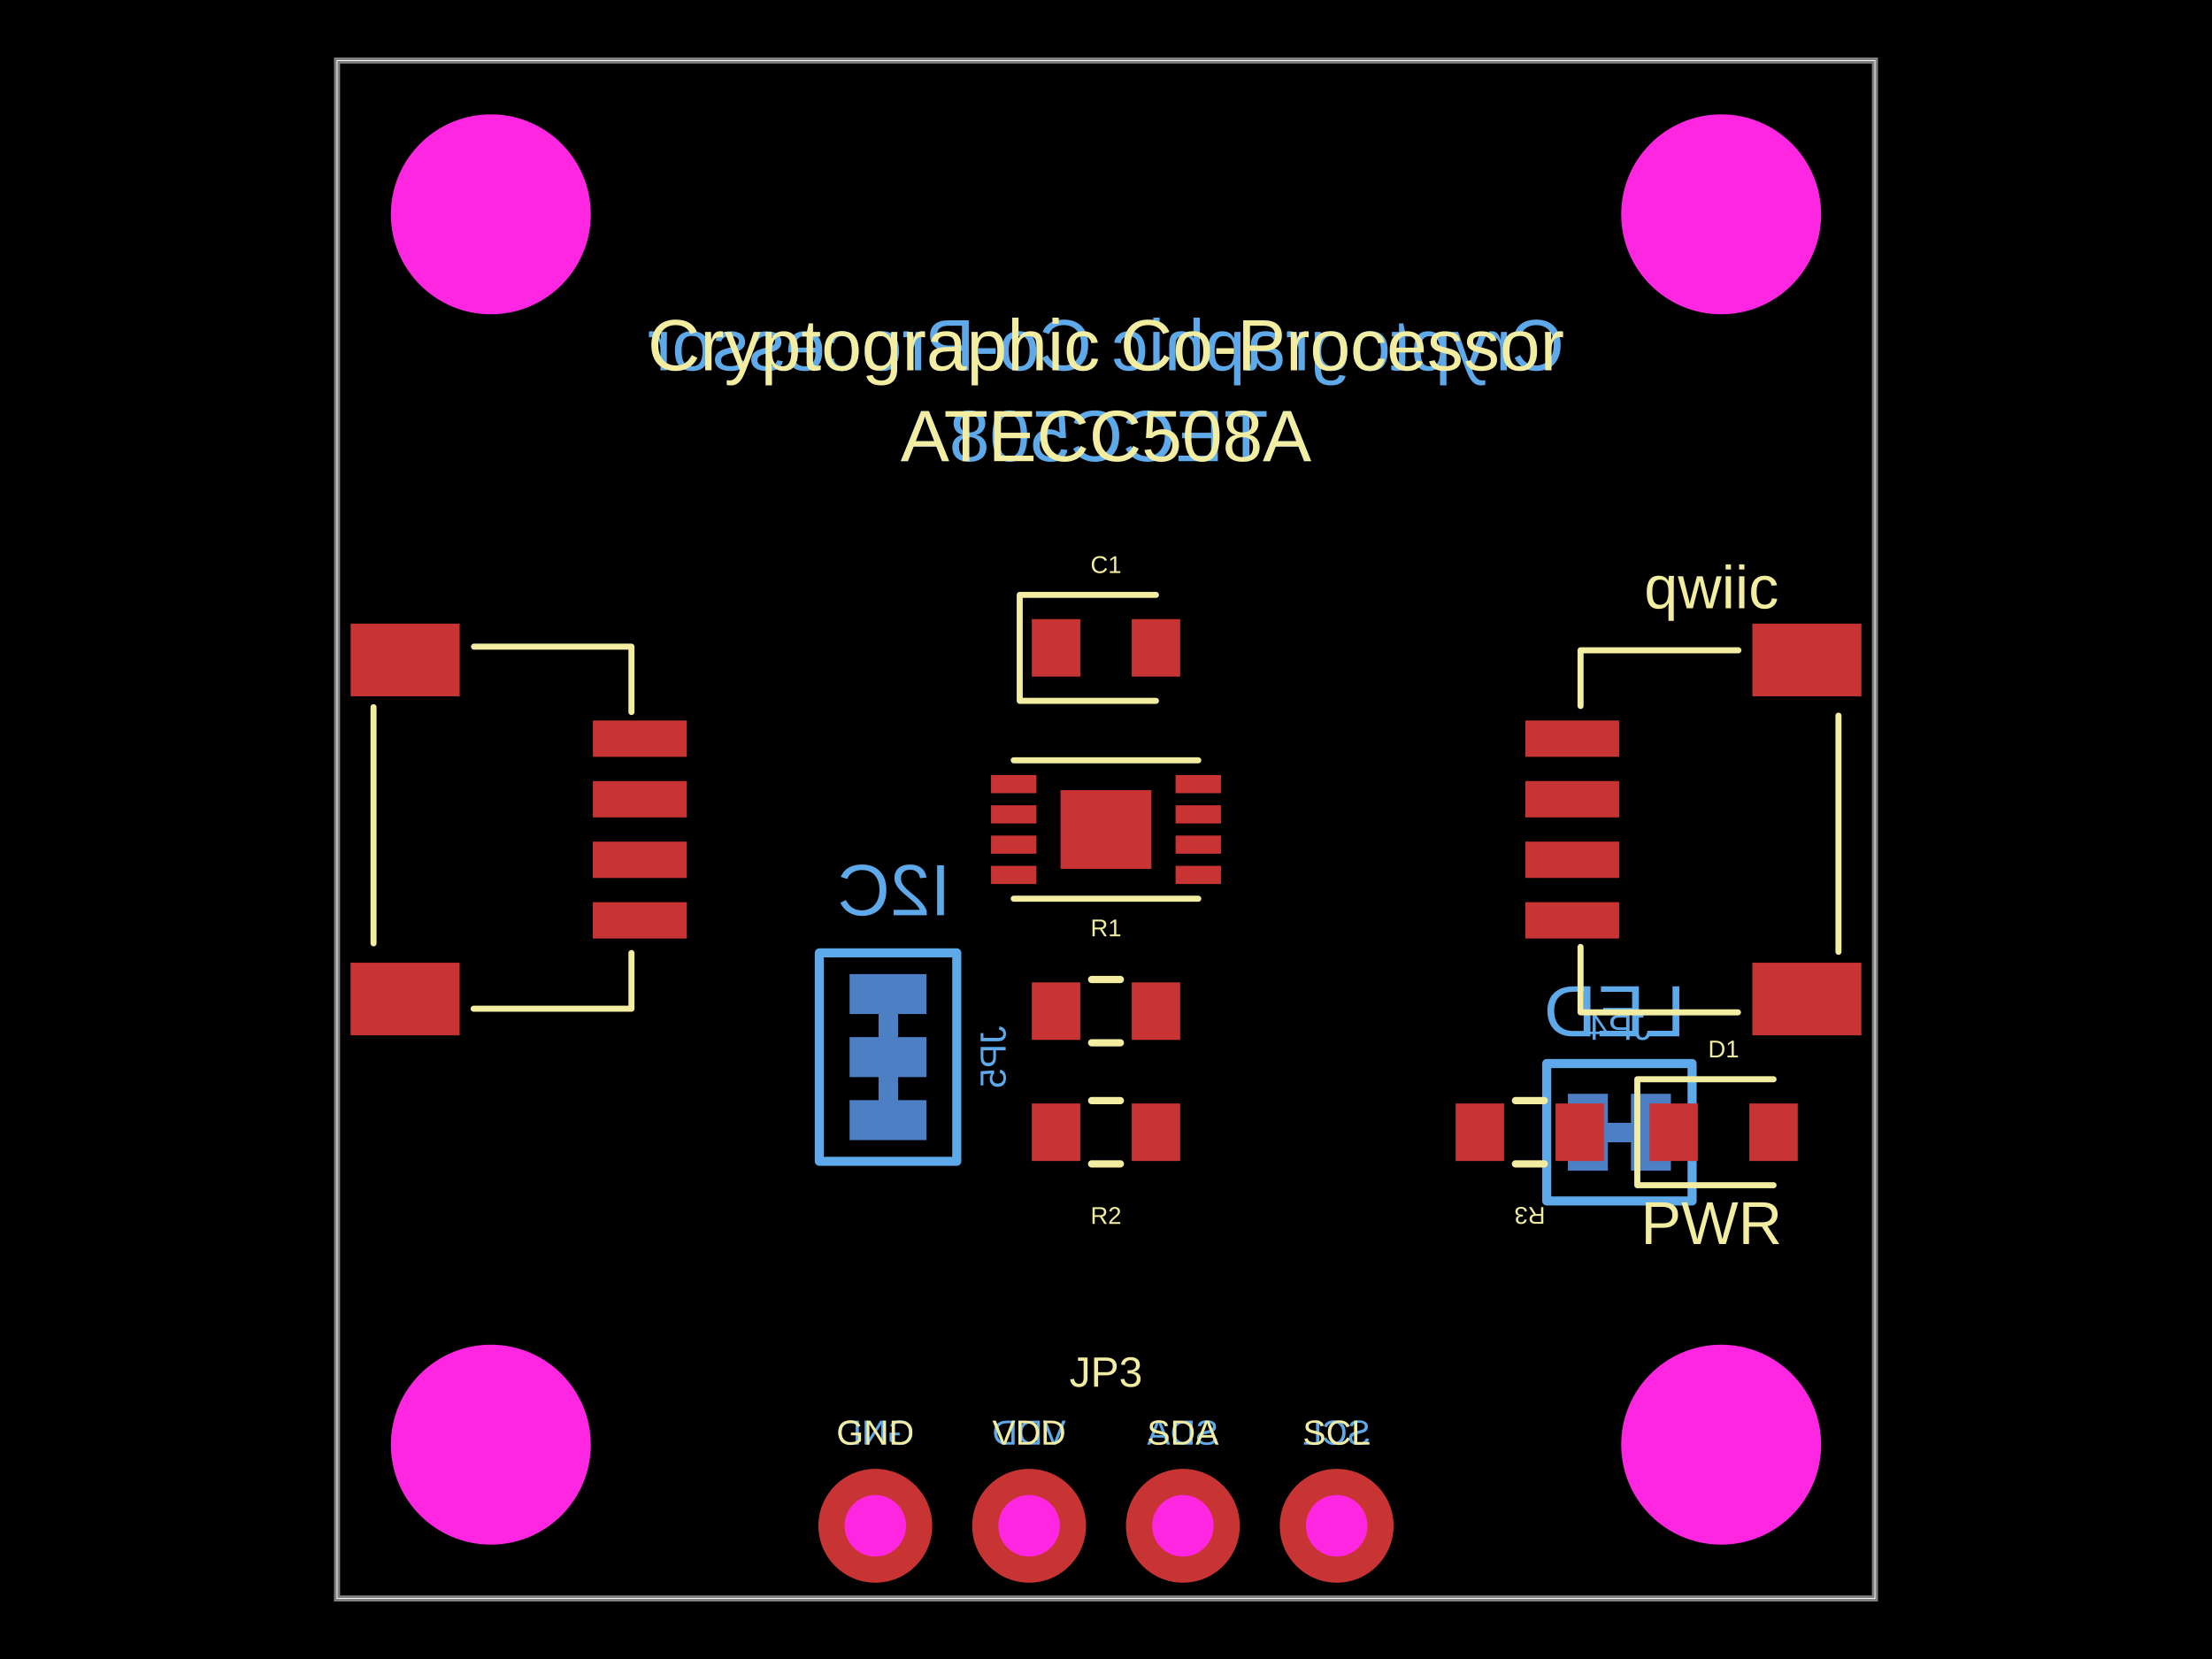
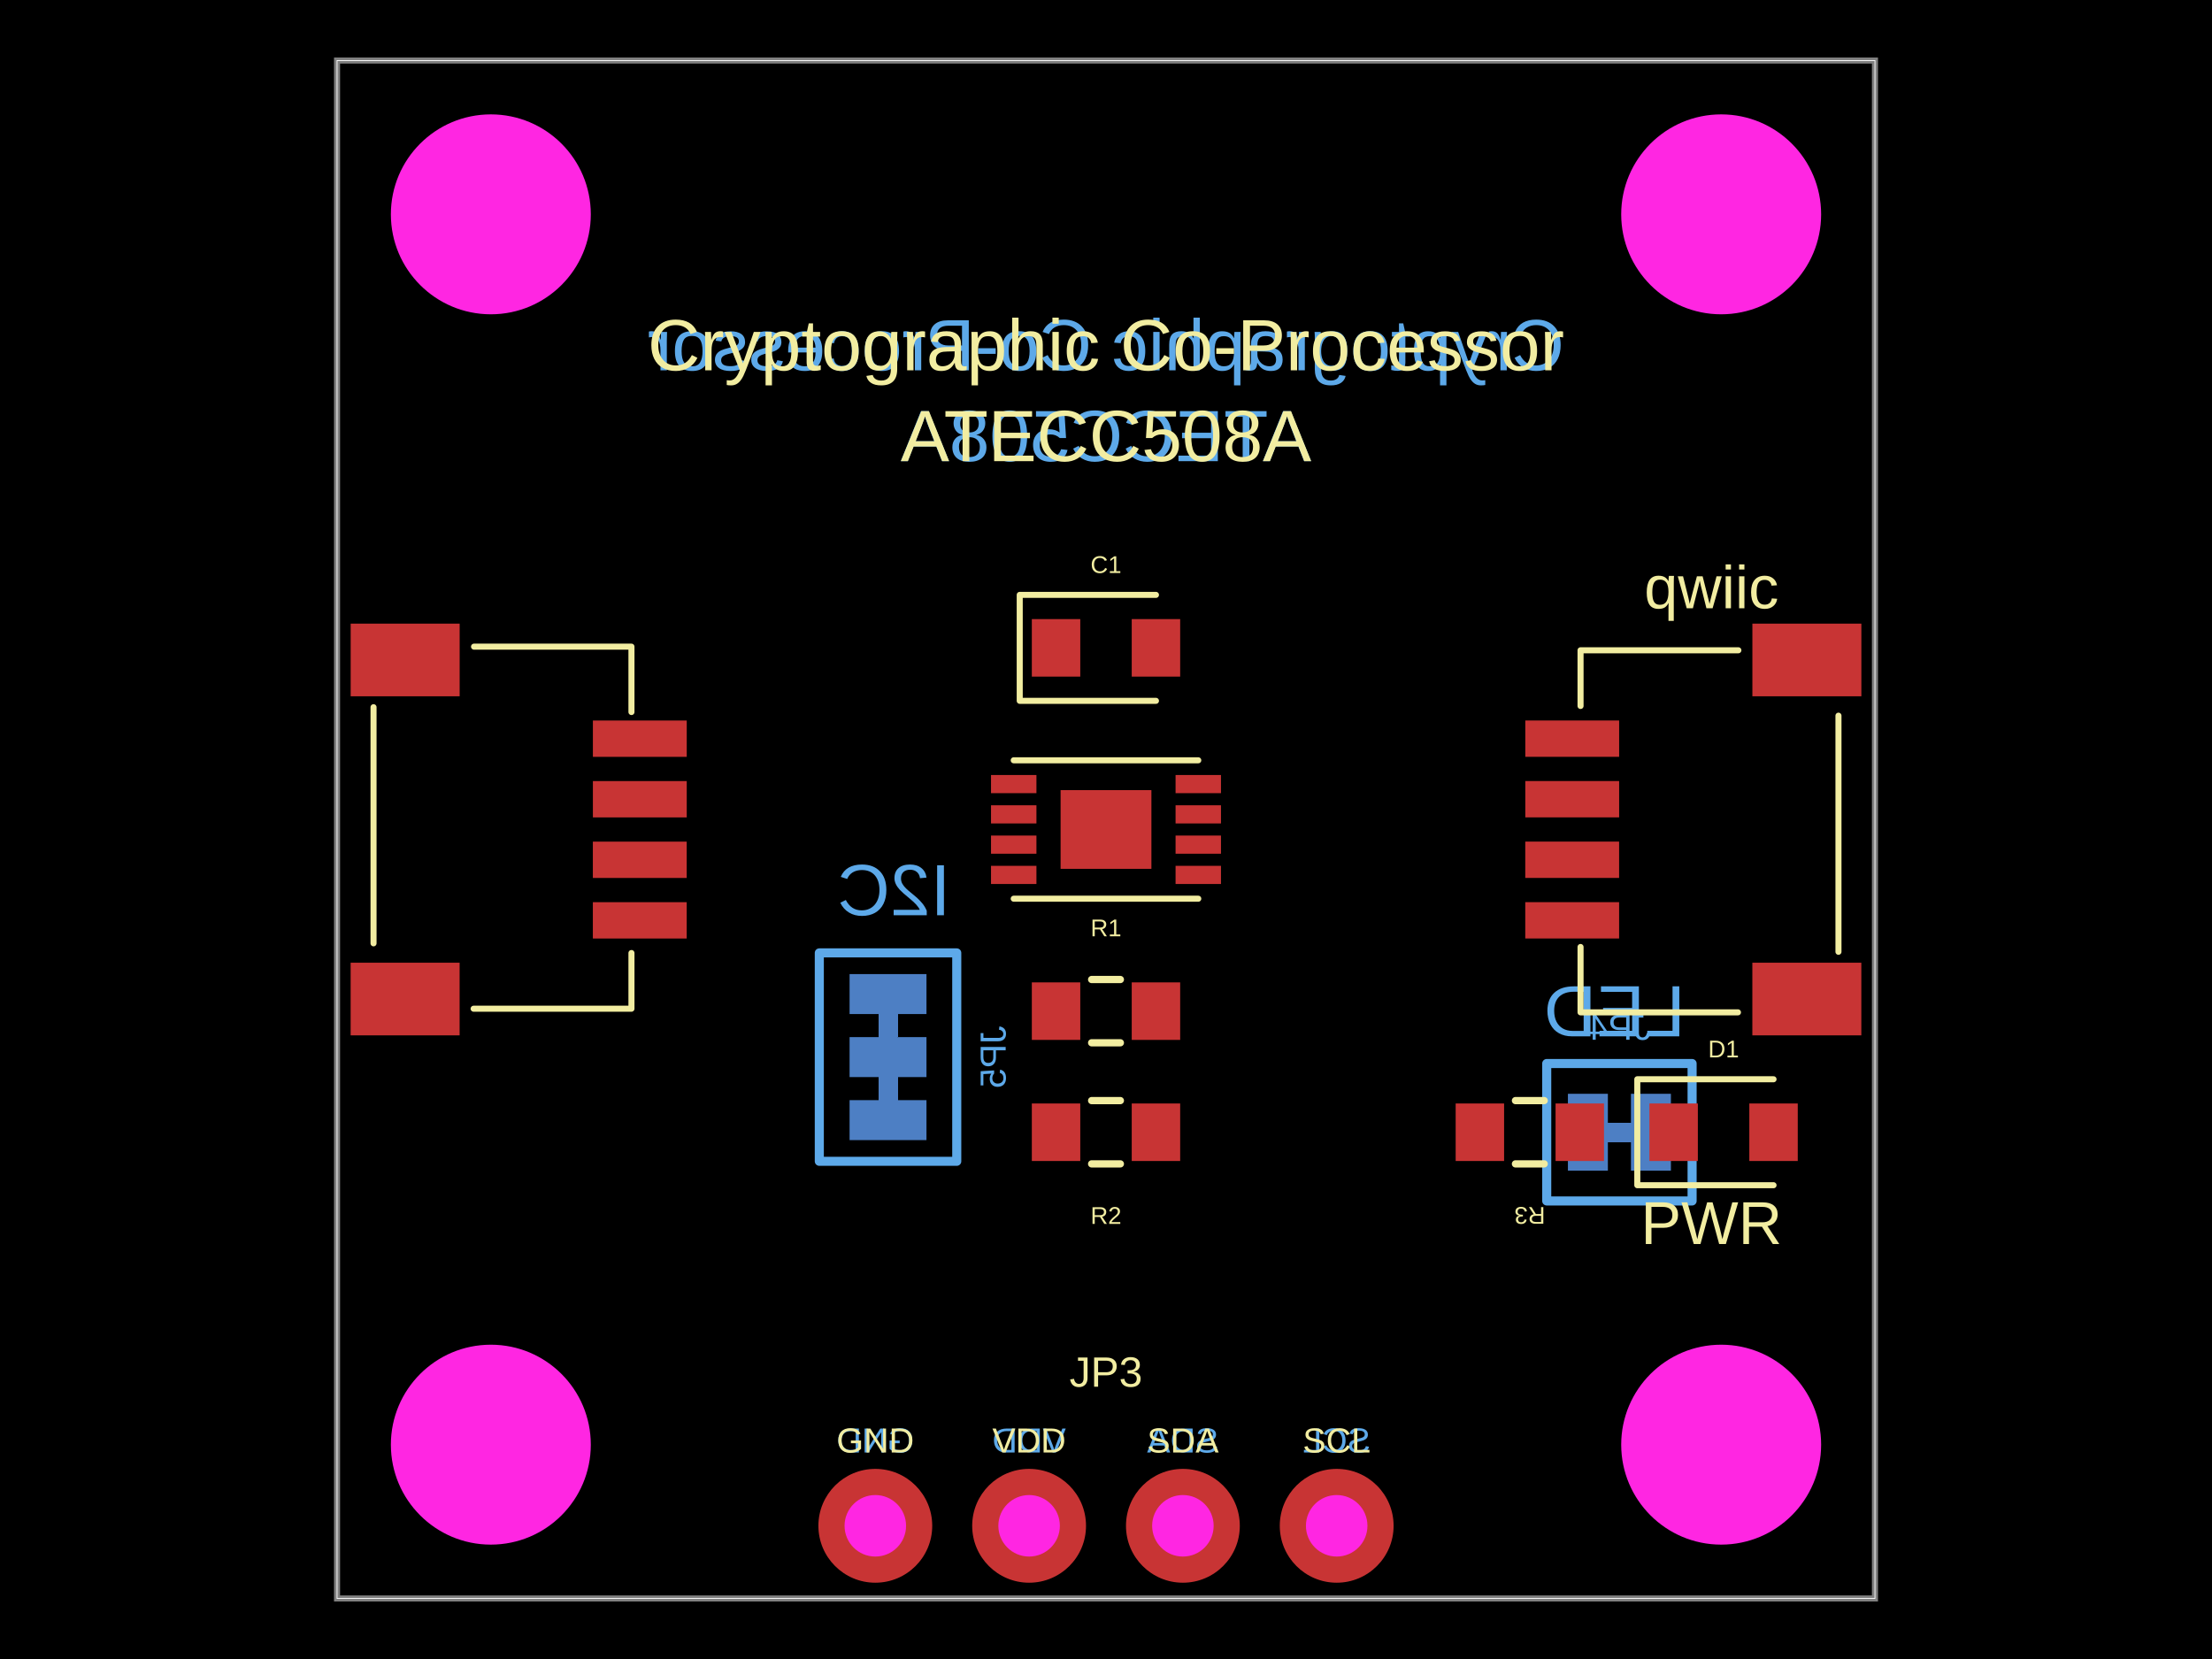
<svg xmlns="http://www.w3.org/2000/svg" width="800" height="600">
  <style />
  <rect class="boundary" x="0" y="0" fill="#000" width="800" height="600" data-type="pcb_background" data-pcb-layer="global" />
  <rect class="pcb-boundary" fill="none" stroke="#fff" stroke-width="0.3" x="121.898" y="21.898" width="556.204" height="556.204" data-type="pcb_boundary" data-pcb-layer="global" />
  <path class="pcb-board" d="M 121.898 578.102 L 678.102 578.102 L 678.102 21.898 L 121.898 21.898 Z" fill="none" stroke="rgba(255, 255, 255, 0.5)" stroke-width="2.19" data-type="pcb_board" data-pcb-layer="board" />
-   <rect class="pcb-pad" fill="rgb(77, 127, 196)" x="589.854" y="395.584" width="14.453" height="27.81" data-type="pcb_smtpad" data-pcb-layer="bottom" data-pad-name="JP4.pin1" data-pad-net-name="V3_3" />
-   <rect class="pcb-pad" fill="rgb(77, 127, 196)" x="567.058" y="395.584" width="14.453" height="27.81" data-type="pcb_smtpad" data-pcb-layer="bottom" data-pad-name="JP4.pin2" />
+   <rect class="pcb-pad" fill="rgb(77, 127, 196)" x="589.854" y="395.584" width="14.453" height="27.81" data-type="pcb_smtpad" data-pcb-layer="bottom" />
+   <rect class="pcb-pad" fill="rgb(77, 127, 196)" x="567.058" y="395.584" width="14.453" height="27.81" data-type="pcb_smtpad" data-pcb-layer="bottom" />
  <path class="pcb-trace" stroke="rgb(77, 127, 196)" fill="none" d="M 589.854 409.489 L 581.511 409.489" stroke-width="6.953" stroke-linecap="round" stroke-linejoin="round" shape-rendering="crispEdges" data-type="pcb_trace" data-pcb-layer="bottom" />
-   <rect class="pcb-pad" fill="rgb(77, 127, 196)" x="307.263" y="397.883" width="27.81" height="14.453" data-type="pcb_smtpad" data-pcb-layer="bottom" data-pad-name="JP5.pin1" />
-   <rect class="pcb-pad" fill="rgb(77, 127, 196)" x="307.263" y="375.088" width="27.81" height="14.453" data-type="pcb_smtpad" data-pcb-layer="bottom" data-pad-name="JP5.pin2" data-pad-net-name="V3_3" />
-   <rect class="pcb-pad" fill="rgb(77, 127, 196)" x="307.263" y="352.292" width="27.81" height="14.453" data-type="pcb_smtpad" data-pcb-layer="bottom" data-pad-name="JP5.pin3" />
+   <rect class="pcb-pad" fill="rgb(77, 127, 196)" x="307.263" y="397.883" width="27.81" height="14.453" data-type="pcb_smtpad" data-pcb-layer="bottom" />
+   <rect class="pcb-pad" fill="rgb(77, 127, 196)" x="307.263" y="375.088" width="27.81" height="14.453" data-type="pcb_smtpad" data-pcb-layer="bottom" />
+   <rect class="pcb-pad" fill="rgb(77, 127, 196)" x="307.263" y="352.292" width="27.81" height="14.453" data-type="pcb_smtpad" data-pcb-layer="bottom" />
  <path class="pcb-trace" stroke="rgb(77, 127, 196)" fill="none" d="M 321.168 397.883 L 321.168 389.54" stroke-width="6.953" stroke-linecap="round" stroke-linejoin="round" shape-rendering="crispEdges" data-type="pcb_trace" data-pcb-layer="bottom" />
  <path class="pcb-trace" stroke="rgb(77, 127, 196)" fill="none" d="M 321.168 375.088 L 321.168 366.745" stroke-width="6.953" stroke-linecap="round" stroke-linejoin="round" shape-rendering="crispEdges" data-type="pcb_trace" data-pcb-layer="bottom" />
  <text x="0" y="0" dx="0" dy="0" fill="#5da9e9" font-family="Arial, sans-serif" font-size="26.277" text-anchor="middle" dominant-baseline="central" transform="matrix(-1,0,0,1,400,124.8175)" class="pcb-silkscreen-text pcb-silkscreen-bottom" data-pcb-silkscreen-text-id="pcb_silkscreen_text_9" stroke="none" data-type="pcb_silkscreen_text" data-pcb-layer="bottom">Cryptographic Co-Processor</text>
  <text x="0" y="0" dx="0" dy="0" fill="#5da9e9" font-family="Arial, sans-serif" font-size="26.277" text-anchor="middle" dominant-baseline="central" transform="matrix(-1,0,0,1,400,157.6642)" class="pcb-silkscreen-text pcb-silkscreen-bottom" data-pcb-silkscreen-text-id="pcb_silkscreen_text_10" stroke="none" data-type="pcb_silkscreen_text" data-pcb-layer="bottom">ATECC508A</text>
  <text x="0" y="0" dx="0" dy="0" fill="#5da9e9" font-family="Arial, sans-serif" font-size="26.277" text-anchor="middle" dominant-baseline="central" transform="matrix(-1,0,0,1,583.9416,365.6934)" class="pcb-silkscreen-text pcb-silkscreen-bottom" data-pcb-silkscreen-text-id="pcb_silkscreen_text_11" stroke="none" data-type="pcb_silkscreen_text" data-pcb-layer="bottom">LED</text>
  <text x="0" y="0" dx="0" dy="0" fill="#5da9e9" font-family="Arial, sans-serif" font-size="26.277" text-anchor="middle" dominant-baseline="central" transform="matrix(-1,0,0,1,323.3577,321.8978)" class="pcb-silkscreen-text pcb-silkscreen-bottom" data-pcb-silkscreen-text-id="pcb_silkscreen_text_12" stroke="none" data-type="pcb_silkscreen_text" data-pcb-layer="bottom">I2C</text>
-   <text x="0" y="0" dx="0" dy="0" fill="#5da9e9" font-family="Arial, sans-serif" font-size="12.613" text-anchor="middle" dominant-baseline="central" transform="matrix(-1,0,0,1,316.5693,518.1022)" class="pcb-silkscreen-text pcb-silkscreen-bottom" data-pcb-silkscreen-text-id="pcb_silkscreen_text_14" stroke="none" data-type="pcb_silkscreen_text" data-pcb-layer="bottom">GND</text>
-   <text x="0" y="0" dx="0" dy="0" fill="#5da9e9" font-family="Arial, sans-serif" font-size="12.613" text-anchor="middle" dominant-baseline="central" transform="matrix(-1,0,0,1,372.1898,518.1022)" class="pcb-silkscreen-text pcb-silkscreen-bottom" data-pcb-silkscreen-text-id="pcb_silkscreen_text_16" stroke="none" data-type="pcb_silkscreen_text" data-pcb-layer="bottom">VDD</text>
-   <text x="0" y="0" dx="0" dy="0" fill="#5da9e9" font-family="Arial, sans-serif" font-size="12.613" text-anchor="middle" dominant-baseline="central" transform="matrix(-1,0,0,1,427.8102,518.1022)" class="pcb-silkscreen-text pcb-silkscreen-bottom" data-pcb-silkscreen-text-id="pcb_silkscreen_text_18" stroke="none" data-type="pcb_silkscreen_text" data-pcb-layer="bottom">SDA</text>
-   <text x="0" y="0" dx="0" dy="0" fill="#5da9e9" font-family="Arial, sans-serif" font-size="12.613" text-anchor="middle" dominant-baseline="central" transform="matrix(-1,0,0,1,483.4307,518.1022)" class="pcb-silkscreen-text pcb-silkscreen-bottom" data-pcb-silkscreen-text-id="pcb_silkscreen_text_20" stroke="none" data-type="pcb_silkscreen_text" data-pcb-layer="bottom">SCL</text>
+   <text x="0" y="0" dx="0" dy="0" fill="#5da9e9" font-family="Arial, sans-serif" font-size="12.613" text-anchor="middle" dominant-baseline="central" transform="matrix(-1,0,0,1,316.5693,520.9489)" class="pcb-silkscreen-text pcb-silkscreen-bottom" data-pcb-silkscreen-text-id="pcb_silkscreen_text_14" stroke="none" data-type="pcb_silkscreen_text" data-pcb-layer="bottom">GND</text>
+   <text x="0" y="0" dx="0" dy="0" fill="#5da9e9" font-family="Arial, sans-serif" font-size="12.613" text-anchor="middle" dominant-baseline="central" transform="matrix(-1,0,0,1,372.1898,520.9489)" class="pcb-silkscreen-text pcb-silkscreen-bottom" data-pcb-silkscreen-text-id="pcb_silkscreen_text_16" stroke="none" data-type="pcb_silkscreen_text" data-pcb-layer="bottom">VDD</text>
+   <text x="0" y="0" dx="0" dy="0" fill="#5da9e9" font-family="Arial, sans-serif" font-size="12.613" text-anchor="middle" dominant-baseline="central" transform="matrix(-1,0,0,1,427.8102,520.9489)" class="pcb-silkscreen-text pcb-silkscreen-bottom" data-pcb-silkscreen-text-id="pcb_silkscreen_text_18" stroke="none" data-type="pcb_silkscreen_text" data-pcb-layer="bottom">SDA</text>
+   <text x="0" y="0" dx="0" dy="0" fill="#5da9e9" font-family="Arial, sans-serif" font-size="12.613" text-anchor="middle" dominant-baseline="central" transform="matrix(-1,0,0,1,483.4307,520.9489)" class="pcb-silkscreen-text pcb-silkscreen-bottom" data-pcb-silkscreen-text-id="pcb_silkscreen_text_20" stroke="none" data-type="pcb_silkscreen_text" data-pcb-layer="bottom">SCL</text>
  <path class="pcb-silkscreen pcb-silkscreen-bottom" d="M 611.971 434.343 L 559.394 434.343 L 559.394 384.635 L 611.971 384.635 L 611.971 434.343 Z" fill="none" stroke="#5da9e9" stroke-width="3.285" stroke-linecap="round" stroke-linejoin="round" data-pcb-component-id="pcb_component_9" data-pcb-silkscreen-path-id="pcb_silkscreen_path_16" data-type="pcb_silkscreen_path" data-pcb-layer="bottom" />
  <text x="0" y="0" dx="0" dy="0" fill="#5da9e9" font-family="Arial, sans-serif" font-size="13.139" text-anchor="middle" dominant-baseline="central" transform="matrix(-1,0,0,1,585.6825,371.4964)" class="pcb-silkscreen-text pcb-silkscreen-bottom" data-pcb-silkscreen-text-id="pcb_silkscreen_text_22" stroke="none" data-type="pcb_silkscreen_text" data-pcb-layer="bottom">JP4</text>
  <path class="pcb-silkscreen pcb-silkscreen-bottom" d="M 296.314 420 L 296.314 344.628 L 346.022 344.628 L 346.022 420 L 296.314 420 Z" fill="none" stroke="#5da9e9" stroke-width="3.285" stroke-linecap="round" stroke-linejoin="round" data-pcb-component-id="pcb_component_10" data-pcb-silkscreen-path-id="pcb_silkscreen_path_17" data-type="pcb_silkscreen_path" data-pcb-layer="bottom" />
  <text x="0" y="0" dx="0" dy="0" fill="#5da9e9" font-family="Arial, sans-serif" font-size="13.139" text-anchor="middle" dominant-baseline="central" transform="matrix(-6.123233995736766e-17,1,1,6.123233995736766e-17,359.1606,382.3139)" class="pcb-silkscreen-text pcb-silkscreen-bottom" data-pcb-silkscreen-text-id="pcb_silkscreen_text_23" stroke="none" data-type="pcb_silkscreen_text" data-pcb-layer="bottom">JP5</text>
-   <rect class="pcb-pad" fill="rgb(200, 52, 52)" x="373.175" y="223.905" width="17.518" height="20.803" data-type="pcb_smtpad" data-pcb-layer="top" data-pad-name="C1.pin1" data-pad-net-name="V3_3" />
-   <rect class="pcb-pad" fill="rgb(200, 52, 52)" x="409.307" y="223.905" width="17.518" height="20.803" data-type="pcb_smtpad" data-pcb-layer="top" data-pad-name="C1.pin2" data-pad-net-name="GND" />
-   <rect class="pcb-pad" fill="rgb(200, 52, 52)" x="596.533" y="399.088" width="17.518" height="20.803" data-type="pcb_smtpad" data-pcb-layer="top" data-pad-name="D1.pin1" />
-   <rect class="pcb-pad" fill="rgb(200, 52, 52)" x="632.664" y="399.088" width="17.518" height="20.803" data-type="pcb_smtpad" data-pcb-layer="top" data-pad-name="D1.pin2" data-pad-net-name="GND" />
-   <rect class="pcb-pad" fill="rgb(200, 52, 52)" x="373.175" y="355.292" width="17.518" height="20.803" data-type="pcb_smtpad" data-pcb-layer="top" data-pad-name="R1.pin1" data-pad-net-name="SDA" />
-   <rect class="pcb-pad" fill="rgb(200, 52, 52)" x="409.307" y="355.292" width="17.518" height="20.803" data-type="pcb_smtpad" data-pcb-layer="top" data-pad-name="R1.pin2" />
-   <rect class="pcb-pad" fill="rgb(200, 52, 52)" x="373.175" y="399.088" width="17.518" height="20.803" data-type="pcb_smtpad" data-pcb-layer="top" data-pad-name="R2.pin1" data-pad-net-name="SCL" />
-   <rect class="pcb-pad" fill="rgb(200, 52, 52)" x="409.307" y="399.088" width="17.518" height="20.803" data-type="pcb_smtpad" data-pcb-layer="top" data-pad-name="R2.pin2" />
-   <rect class="pcb-pad" fill="rgb(200, 52, 52)" x="562.591" y="399.088" width="17.518" height="20.803" data-type="pcb_smtpad" data-pcb-layer="top" data-pad-name="R3.pin1" />
-   <rect class="pcb-pad" fill="rgb(200, 52, 52)" x="526.46" y="399.088" width="17.518" height="20.803" data-type="pcb_smtpad" data-pcb-layer="top" data-pad-name="R3.pin2" />
-   <rect class="pcb-pad" fill="rgb(200, 52, 52)" x="383.577" y="285.761" width="32.847" height="28.467" data-type="pcb_smtpad" data-pcb-layer="top" data-pad-name="U1.EXP" data-pad-net-name="GND" />
-   <rect class="pcb-pad" fill="rgb(200, 52, 52)" x="425.16" y="280.292" width="16.424" height="6.569" data-type="pcb_smtpad" data-pcb-layer="top" data-pad-name="U1.VCC" data-pad-net-name="V3_3" />
-   <rect class="pcb-pad" fill="rgb(200, 52, 52)" x="425.16" y="291.241" width="16.424" height="6.569" data-type="pcb_smtpad" data-pcb-layer="top" data-pad-name="U1.NC1" />
-   <rect class="pcb-pad" fill="rgb(200, 52, 52)" x="425.16" y="302.19" width="16.424" height="6.569" data-type="pcb_smtpad" data-pcb-layer="top" data-pad-name="U1.SCL" data-pad-net-name="SCL" />
-   <rect class="pcb-pad" fill="rgb(200, 52, 52)" x="425.16" y="313.139" width="16.424" height="6.569" data-type="pcb_smtpad" data-pcb-layer="top" data-pad-name="U1.SDA" data-pad-net-name="SDA" />
-   <rect class="pcb-pad" fill="rgb(200, 52, 52)" x="358.416" y="313.139" width="16.424" height="6.569" data-type="pcb_smtpad" data-pcb-layer="top" data-pad-name="U1.GND" data-pad-net-name="GND" />
-   <rect class="pcb-pad" fill="rgb(200, 52, 52)" x="358.416" y="302.19" width="16.424" height="6.569" data-type="pcb_smtpad" data-pcb-layer="top" data-pad-name="U1.NC2" />
-   <rect class="pcb-pad" fill="rgb(200, 52, 52)" x="358.416" y="291.241" width="16.424" height="6.569" data-type="pcb_smtpad" data-pcb-layer="top" data-pad-name="U1.NC3" />
-   <rect class="pcb-pad" fill="rgb(200, 52, 52)" x="358.416" y="280.292" width="16.424" height="6.569" data-type="pcb_smtpad" data-pcb-layer="top" data-pad-name="U1.NC4" />
-   <rect class="pcb-pad" fill="rgb(200, 52, 52)" x="214.427" y="282.485" width="33.942" height="13.139" data-type="pcb_smtpad" data-pcb-layer="top" data-pad-name="JP2.VDD" data-pad-net-name="V3_3" />
-   <rect class="pcb-pad" fill="rgb(200, 52, 52)" x="214.427" y="260.587" width="33.942" height="13.139" data-type="pcb_smtpad" data-pcb-layer="top" data-pad-name="JP2.GND" data-pad-net-name="GND" />
-   <rect class="pcb-pad" fill="rgb(200, 52, 52)" x="214.416" y="326.286" width="33.942" height="13.139" data-type="pcb_smtpad" data-pcb-layer="top" data-pad-name="JP2.SCL" data-pad-net-name="SCL" />
-   <rect class="pcb-pad" fill="rgb(200, 52, 52)" x="214.416" y="304.388" width="33.942" height="13.139" data-type="pcb_smtpad" data-pcb-layer="top" data-pad-name="JP2.SDA" data-pad-net-name="SDA" />
+   <rect class="pcb-pad" fill="rgb(200, 52, 52)" x="373.175" y="223.905" width="17.518" height="20.803" data-type="pcb_smtpad" data-pcb-layer="top" />
+   <rect class="pcb-pad" fill="rgb(200, 52, 52)" x="409.307" y="223.905" width="17.518" height="20.803" data-type="pcb_smtpad" data-pcb-layer="top" />
+   <rect class="pcb-pad" fill="rgb(200, 52, 52)" x="596.533" y="399.088" width="17.518" height="20.803" data-type="pcb_smtpad" data-pcb-layer="top" />
+   <rect class="pcb-pad" fill="rgb(200, 52, 52)" x="632.664" y="399.088" width="17.518" height="20.803" data-type="pcb_smtpad" data-pcb-layer="top" />
+   <rect class="pcb-pad" fill="rgb(200, 52, 52)" x="373.175" y="355.292" width="17.518" height="20.803" data-type="pcb_smtpad" data-pcb-layer="top" />
+   <rect class="pcb-pad" fill="rgb(200, 52, 52)" x="409.307" y="355.292" width="17.518" height="20.803" data-type="pcb_smtpad" data-pcb-layer="top" />
+   <rect class="pcb-pad" fill="rgb(200, 52, 52)" x="373.175" y="399.088" width="17.518" height="20.803" data-type="pcb_smtpad" data-pcb-layer="top" />
+   <rect class="pcb-pad" fill="rgb(200, 52, 52)" x="409.307" y="399.088" width="17.518" height="20.803" data-type="pcb_smtpad" data-pcb-layer="top" />
+   <rect class="pcb-pad" fill="rgb(200, 52, 52)" x="562.591" y="399.088" width="17.518" height="20.803" data-type="pcb_smtpad" data-pcb-layer="top" />
+   <rect class="pcb-pad" fill="rgb(200, 52, 52)" x="526.46" y="399.088" width="17.518" height="20.803" data-type="pcb_smtpad" data-pcb-layer="top" />
+   <rect class="pcb-pad" fill="rgb(200, 52, 52)" x="383.577" y="285.761" width="32.847" height="28.467" data-type="pcb_smtpad" data-pcb-layer="top" />
+   <rect class="pcb-pad" fill="rgb(200, 52, 52)" x="425.16" y="280.292" width="16.424" height="6.569" data-type="pcb_smtpad" data-pcb-layer="top" />
+   <rect class="pcb-pad" fill="rgb(200, 52, 52)" x="425.16" y="291.241" width="16.424" height="6.569" data-type="pcb_smtpad" data-pcb-layer="top" />
+   <rect class="pcb-pad" fill="rgb(200, 52, 52)" x="425.16" y="302.19" width="16.424" height="6.569" data-type="pcb_smtpad" data-pcb-layer="top" />
+   <rect class="pcb-pad" fill="rgb(200, 52, 52)" x="425.16" y="313.139" width="16.424" height="6.569" data-type="pcb_smtpad" data-pcb-layer="top" />
+   <rect class="pcb-pad" fill="rgb(200, 52, 52)" x="358.416" y="313.139" width="16.424" height="6.569" data-type="pcb_smtpad" data-pcb-layer="top" />
+   <rect class="pcb-pad" fill="rgb(200, 52, 52)" x="358.416" y="302.19" width="16.424" height="6.569" data-type="pcb_smtpad" data-pcb-layer="top" />
+   <rect class="pcb-pad" fill="rgb(200, 52, 52)" x="358.416" y="291.241" width="16.424" height="6.569" data-type="pcb_smtpad" data-pcb-layer="top" />
+   <rect class="pcb-pad" fill="rgb(200, 52, 52)" x="358.416" y="280.292" width="16.424" height="6.569" data-type="pcb_smtpad" data-pcb-layer="top" />
+   <rect class="pcb-pad" fill="rgb(200, 52, 52)" x="214.427" y="282.485" width="33.942" height="13.139" data-type="pcb_smtpad" data-pcb-layer="top" />
+   <rect class="pcb-pad" fill="rgb(200, 52, 52)" x="214.427" y="260.587" width="33.942" height="13.139" data-type="pcb_smtpad" data-pcb-layer="top" />
+   <rect class="pcb-pad" fill="rgb(200, 52, 52)" x="214.416" y="326.286" width="33.942" height="13.139" data-type="pcb_smtpad" data-pcb-layer="top" />
+   <rect class="pcb-pad" fill="rgb(200, 52, 52)" x="214.416" y="304.388" width="33.942" height="13.139" data-type="pcb_smtpad" data-pcb-layer="top" />
  <rect class="pcb-pad" fill="rgb(200, 52, 52)" x="126.825" y="225.545" width="39.416" height="26.277" data-type="pcb_smtpad" data-pcb-layer="top" />
  <rect class="pcb-pad" fill="rgb(200, 52, 52)" x="126.813" y="348.177" width="39.416" height="26.277" data-type="pcb_smtpad" data-pcb-layer="top" />
-   <rect class="pcb-pad" fill="rgb(200, 52, 52)" x="551.631" y="304.377" width="33.942" height="13.139" data-type="pcb_smtpad" data-pcb-layer="top" data-pad-name="JP1.VDD" data-pad-net-name="V3_3" />
-   <rect class="pcb-pad" fill="rgb(200, 52, 52)" x="551.631" y="326.275" width="33.942" height="13.139" data-type="pcb_smtpad" data-pcb-layer="top" data-pad-name="JP1.GND" data-pad-net-name="GND" />
-   <rect class="pcb-pad" fill="rgb(200, 52, 52)" x="551.642" y="260.576" width="33.942" height="13.139" data-type="pcb_smtpad" data-pcb-layer="top" data-pad-name="JP1.SCL" data-pad-net-name="SCL" />
-   <rect class="pcb-pad" fill="rgb(200, 52, 52)" x="551.642" y="282.473" width="33.942" height="13.139" data-type="pcb_smtpad" data-pcb-layer="top" data-pad-name="JP1.SDA" data-pad-net-name="SDA" />
+   <rect class="pcb-pad" fill="rgb(200, 52, 52)" x="551.631" y="304.377" width="33.942" height="13.139" data-type="pcb_smtpad" data-pcb-layer="top" />
+   <rect class="pcb-pad" fill="rgb(200, 52, 52)" x="551.631" y="326.275" width="33.942" height="13.139" data-type="pcb_smtpad" data-pcb-layer="top" />
+   <rect class="pcb-pad" fill="rgb(200, 52, 52)" x="551.642" y="260.576" width="33.942" height="13.139" data-type="pcb_smtpad" data-pcb-layer="top" />
+   <rect class="pcb-pad" fill="rgb(200, 52, 52)" x="551.642" y="282.473" width="33.942" height="13.139" data-type="pcb_smtpad" data-pcb-layer="top" />
  <rect class="pcb-pad" fill="rgb(200, 52, 52)" x="633.759" y="348.177" width="39.416" height="26.277" data-type="pcb_smtpad" data-pcb-layer="top" />
  <rect class="pcb-pad" fill="rgb(200, 52, 52)" x="633.771" y="225.545" width="39.416" height="26.277" data-type="pcb_smtpad" data-pcb-layer="top" />
  <path class="pcb-silkscreen pcb-silkscreen-top" d="M 418.066 215.146 L 368.796 215.146 L 368.796 253.467 L 418.066 253.467" fill="none" stroke="#f2eda1" stroke-width="2.19" stroke-linecap="round" stroke-linejoin="round" data-pcb-component-id="pcb_component_0" data-pcb-silkscreen-path-id="pcb_silkscreen_path_0" data-type="pcb_silkscreen_path" data-pcb-layer="top" />
  <text x="0" y="0" dx="0" dy="0" fill="#f2eda1" font-family="Arial, sans-serif" font-size="8.759" text-anchor="middle" dominant-baseline="central" transform="matrix(1,0,0,1,400,204.1971)" class="pcb-silkscreen-text pcb-silkscreen-top" data-pcb-silkscreen-text-id="pcb_silkscreen_text_0" stroke="none" data-type="pcb_silkscreen_text" data-pcb-layer="top">C1</text>
  <path class="pcb-silkscreen pcb-silkscreen-top" d="M 641.423 390.328 L 592.153 390.328 L 592.153 428.65 L 641.423 428.65" fill="none" stroke="#f2eda1" stroke-width="2.19" stroke-linecap="round" stroke-linejoin="round" data-pcb-component-id="pcb_component_1" data-pcb-silkscreen-path-id="pcb_silkscreen_path_1" data-type="pcb_silkscreen_path" data-pcb-layer="top" />
  <text x="0" y="0" dx="0" dy="0" fill="#f2eda1" font-family="Arial, sans-serif" font-size="8.759" text-anchor="middle" dominant-baseline="central" transform="matrix(1,0,0,1,623.3577,379.3796)" class="pcb-silkscreen-text pcb-silkscreen-top" data-pcb-silkscreen-text-id="pcb_silkscreen_text_1" stroke="none" data-type="pcb_silkscreen_text" data-pcb-layer="top">D1</text>
  <path class="pcb-silkscreen pcb-silkscreen-top" d="M 394.805 354.252 L 405.195 354.252" fill="none" stroke="#f2eda1" stroke-width="2.628" stroke-linecap="round" stroke-linejoin="round" data-pcb-component-id="pcb_component_2" data-pcb-silkscreen-path-id="pcb_silkscreen_path_2" data-type="pcb_silkscreen_path" data-pcb-layer="top" />
  <path class="pcb-silkscreen pcb-silkscreen-top" d="M 394.805 377.135 L 405.195 377.135" fill="none" stroke="#f2eda1" stroke-width="2.628" stroke-linecap="round" stroke-linejoin="round" data-pcb-component-id="pcb_component_2" data-pcb-silkscreen-path-id="pcb_silkscreen_path_3" data-type="pcb_silkscreen_path" data-pcb-layer="top" />
  <text x="0" y="0" dx="0" dy="0" fill="#f2eda1" font-family="Arial, sans-serif" font-size="8.759" text-anchor="middle" dominant-baseline="central" transform="matrix(1,0,0,1,400,335.5839)" class="pcb-silkscreen-text pcb-silkscreen-top" data-pcb-silkscreen-text-id="pcb_silkscreen_text_2" stroke="none" data-type="pcb_silkscreen_text" data-pcb-layer="top">R1</text>
  <path class="pcb-silkscreen pcb-silkscreen-top" d="M 394.805 398.047 L 405.195 398.047" fill="none" stroke="#f2eda1" stroke-width="2.628" stroke-linecap="round" stroke-linejoin="round" data-pcb-component-id="pcb_component_3" data-pcb-silkscreen-path-id="pcb_silkscreen_path_4" data-type="pcb_silkscreen_path" data-pcb-layer="top" />
  <path class="pcb-silkscreen pcb-silkscreen-top" d="M 394.805 420.931 L 405.195 420.931" fill="none" stroke="#f2eda1" stroke-width="2.628" stroke-linecap="round" stroke-linejoin="round" data-pcb-component-id="pcb_component_3" data-pcb-silkscreen-path-id="pcb_silkscreen_path_5" data-type="pcb_silkscreen_path" data-pcb-layer="top" />
  <text x="0" y="0" dx="0" dy="0" fill="#f2eda1" font-family="Arial, sans-serif" font-size="8.759" text-anchor="middle" dominant-baseline="central" transform="matrix(1,0,0,1,400,439.5985)" class="pcb-silkscreen-text pcb-silkscreen-top" data-pcb-silkscreen-text-id="pcb_silkscreen_text_3" stroke="none" data-type="pcb_silkscreen_text" data-pcb-layer="top">R2</text>
  <path class="pcb-silkscreen pcb-silkscreen-top" d="M 558.48 420.931 L 548.089 420.931" fill="none" stroke="#f2eda1" stroke-width="2.628" stroke-linecap="round" stroke-linejoin="round" data-pcb-component-id="pcb_component_4" data-pcb-silkscreen-path-id="pcb_silkscreen_path_6" data-type="pcb_silkscreen_path" data-pcb-layer="top" />
  <path class="pcb-silkscreen pcb-silkscreen-top" d="M 558.48 398.047 L 548.089 398.047" fill="none" stroke="#f2eda1" stroke-width="2.628" stroke-linecap="round" stroke-linejoin="round" data-pcb-component-id="pcb_component_4" data-pcb-silkscreen-path-id="pcb_silkscreen_path_7" data-type="pcb_silkscreen_path" data-pcb-layer="top" />
  <text x="0" y="0" dx="0" dy="0" fill="#f2eda1" font-family="Arial, sans-serif" font-size="8.759" text-anchor="middle" dominant-baseline="central" transform="matrix(-1,-1.2246467991473532e-16,1.2246467991473532e-16,-1,553.2847,439.5985)" class="pcb-silkscreen-text pcb-silkscreen-top" data-pcb-silkscreen-text-id="pcb_silkscreen_text_4" stroke="none" data-type="pcb_silkscreen_text" data-pcb-layer="top">R3</text>
  <path class="pcb-silkscreen pcb-silkscreen-top" d="M 433.372 325.035 L 433.372 325.029 L 366.628 325.029" fill="none" stroke="#f2eda1" stroke-width="2.19" stroke-linecap="round" stroke-linejoin="round" data-pcb-component-id="pcb_component_5" data-pcb-silkscreen-path-id="pcb_silkscreen_path_8" data-type="pcb_silkscreen_path" data-pcb-layer="top" />
  <path class="pcb-silkscreen pcb-silkscreen-top" d="M 366.628 274.965 L 366.628 274.971 L 433.372 274.971" fill="none" stroke="#f2eda1" stroke-width="2.19" stroke-linecap="round" stroke-linejoin="round" data-pcb-component-id="pcb_component_5" data-pcb-silkscreen-path-id="pcb_silkscreen_path_9" data-type="pcb_silkscreen_path" data-pcb-layer="top" />
  <text x="0" y="0" dx="0" dy="0" fill="#f2eda1" font-family="Arial, sans-serif" font-size="21.898" text-anchor="middle" dominant-baseline="central" transform="matrix(1,0,0,1,618.9781,212.4088)" class="pcb-silkscreen-text pcb-silkscreen-top" data-pcb-silkscreen-text-id="pcb_silkscreen_text_5" stroke="none" data-type="pcb_silkscreen_text" data-pcb-layer="top">qwiic</text>
  <text x="0" y="0" dx="0" dy="0" fill="#f2eda1" font-family="Arial, sans-serif" font-size="21.898" text-anchor="middle" dominant-baseline="central" transform="matrix(1,0,0,1,618.9781,442.3358)" class="pcb-silkscreen-text pcb-silkscreen-top" data-pcb-silkscreen-text-id="pcb_silkscreen_text_6" stroke="none" data-type="pcb_silkscreen_text" data-pcb-layer="top">PWR</text>
  <text x="0" y="0" dx="0" dy="0" fill="#f2eda1" font-family="Arial, sans-serif" font-size="26.277" text-anchor="middle" dominant-baseline="central" transform="matrix(1,0,0,1,400,124.8175)" class="pcb-silkscreen-text pcb-silkscreen-top" data-pcb-silkscreen-text-id="pcb_silkscreen_text_7" stroke="none" data-type="pcb_silkscreen_text" data-pcb-layer="top">Cryptographic Co-Processor</text>
  <text x="0" y="0" dx="0" dy="0" fill="#f2eda1" font-family="Arial, sans-serif" font-size="26.277" text-anchor="middle" dominant-baseline="central" transform="matrix(1,0,0,1,400,157.6642)" class="pcb-silkscreen-text pcb-silkscreen-top" data-pcb-silkscreen-text-id="pcb_silkscreen_text_8" stroke="none" data-type="pcb_silkscreen_text" data-pcb-layer="top">ATECC508A</text>
-   <text x="0" y="0" dx="0" dy="0" fill="#f2eda1" font-family="Arial, sans-serif" font-size="12.613" text-anchor="middle" dominant-baseline="central" transform="matrix(1,0,0,1,316.5693,518.1022)" class="pcb-silkscreen-text pcb-silkscreen-top" data-pcb-silkscreen-text-id="pcb_silkscreen_text_13" stroke="none" data-type="pcb_silkscreen_text" data-pcb-layer="top">GND</text>
-   <text x="0" y="0" dx="0" dy="0" fill="#f2eda1" font-family="Arial, sans-serif" font-size="12.613" text-anchor="middle" dominant-baseline="central" transform="matrix(1,0,0,1,372.1898,518.1022)" class="pcb-silkscreen-text pcb-silkscreen-top" data-pcb-silkscreen-text-id="pcb_silkscreen_text_15" stroke="none" data-type="pcb_silkscreen_text" data-pcb-layer="top">VDD</text>
-   <text x="0" y="0" dx="0" dy="0" fill="#f2eda1" font-family="Arial, sans-serif" font-size="12.613" text-anchor="middle" dominant-baseline="central" transform="matrix(1,0,0,1,427.8102,518.1022)" class="pcb-silkscreen-text pcb-silkscreen-top" data-pcb-silkscreen-text-id="pcb_silkscreen_text_17" stroke="none" data-type="pcb_silkscreen_text" data-pcb-layer="top">SDA</text>
-   <text x="0" y="0" dx="0" dy="0" fill="#f2eda1" font-family="Arial, sans-serif" font-size="12.613" text-anchor="middle" dominant-baseline="central" transform="matrix(1,0,0,1,483.4307,518.1022)" class="pcb-silkscreen-text pcb-silkscreen-top" data-pcb-silkscreen-text-id="pcb_silkscreen_text_19" stroke="none" data-type="pcb_silkscreen_text" data-pcb-layer="top">SCL</text>
+   <text x="0" y="0" dx="0" dy="0" fill="#f2eda1" font-family="Arial, sans-serif" font-size="12.613" text-anchor="middle" dominant-baseline="central" transform="matrix(1,0,0,1,316.5693,520.9489)" class="pcb-silkscreen-text pcb-silkscreen-top" data-pcb-silkscreen-text-id="pcb_silkscreen_text_13" stroke="none" data-type="pcb_silkscreen_text" data-pcb-layer="top">GND</text>
+   <text x="0" y="0" dx="0" dy="0" fill="#f2eda1" font-family="Arial, sans-serif" font-size="12.613" text-anchor="middle" dominant-baseline="central" transform="matrix(1,0,0,1,372.1898,520.9489)" class="pcb-silkscreen-text pcb-silkscreen-top" data-pcb-silkscreen-text-id="pcb_silkscreen_text_15" stroke="none" data-type="pcb_silkscreen_text" data-pcb-layer="top">VDD</text>
+   <text x="0" y="0" dx="0" dy="0" fill="#f2eda1" font-family="Arial, sans-serif" font-size="12.613" text-anchor="middle" dominant-baseline="central" transform="matrix(1,0,0,1,427.8102,520.9489)" class="pcb-silkscreen-text pcb-silkscreen-top" data-pcb-silkscreen-text-id="pcb_silkscreen_text_17" stroke="none" data-type="pcb_silkscreen_text" data-pcb-layer="top">SDA</text>
+   <text x="0" y="0" dx="0" dy="0" fill="#f2eda1" font-family="Arial, sans-serif" font-size="12.613" text-anchor="middle" dominant-baseline="central" transform="matrix(1,0,0,1,483.4307,520.9489)" class="pcb-silkscreen-text pcb-silkscreen-top" data-pcb-silkscreen-text-id="pcb_silkscreen_text_19" stroke="none" data-type="pcb_silkscreen_text" data-pcb-layer="top">SCL</text>
  <text x="0" y="0" dx="0" dy="0" fill="#f2eda1" font-family="Arial, sans-serif" font-size="15.328" text-anchor="middle" dominant-baseline="central" transform="matrix(1,0,0,1,400,496.2044)" class="pcb-silkscreen-text pcb-silkscreen-top" data-pcb-silkscreen-text-id="pcb_silkscreen_text_21" stroke="none" data-type="pcb_silkscreen_text" data-pcb-layer="top">JP3</text>
  <path class="pcb-silkscreen pcb-silkscreen-top" d="M 135.092 255.767 L 135.092 341.168" fill="none" stroke="#f2eda1" stroke-width="2.19" stroke-linecap="round" stroke-linejoin="round" data-pcb-component-id="pcb_component_7" data-pcb-silkscreen-path-id="pcb_silkscreen_path_10" data-type="pcb_silkscreen_path" data-pcb-layer="top" />
  <path class="pcb-silkscreen pcb-silkscreen-top" d="M 228.375 257.518 L 228.375 233.87 L 171.442 233.87" fill="none" stroke="#f2eda1" stroke-width="2.19" stroke-linecap="round" stroke-linejoin="round" data-pcb-component-id="pcb_component_7" data-pcb-silkscreen-path-id="pcb_silkscreen_path_11" data-type="pcb_silkscreen_path" data-pcb-layer="top" />
  <path class="pcb-silkscreen pcb-silkscreen-top" d="M 228.375 344.672 L 228.375 364.818 L 171.293 364.818" fill="none" stroke="#f2eda1" stroke-width="2.19" stroke-linecap="round" stroke-linejoin="round" data-pcb-component-id="pcb_component_7" data-pcb-silkscreen-path-id="pcb_silkscreen_path_12" data-type="pcb_silkscreen_path" data-pcb-layer="top" />
  <path class="pcb-silkscreen pcb-silkscreen-top" d="M 664.908 344.233 L 664.908 258.832" fill="none" stroke="#f2eda1" stroke-width="2.19" stroke-linecap="round" stroke-linejoin="round" data-pcb-component-id="pcb_component_8" data-pcb-silkscreen-path-id="pcb_silkscreen_path_13" data-type="pcb_silkscreen_path" data-pcb-layer="top" />
  <path class="pcb-silkscreen pcb-silkscreen-top" d="M 571.625 342.482 L 571.625 366.13 L 628.558 366.13" fill="none" stroke="#f2eda1" stroke-width="2.19" stroke-linecap="round" stroke-linejoin="round" data-pcb-component-id="pcb_component_8" data-pcb-silkscreen-path-id="pcb_silkscreen_path_14" data-type="pcb_silkscreen_path" data-pcb-layer="top" />
  <path class="pcb-silkscreen pcb-silkscreen-top" d="M 571.625 255.328 L 571.625 235.182 L 628.707 235.182" fill="none" stroke="#f2eda1" stroke-width="2.19" stroke-linecap="round" stroke-linejoin="round" data-pcb-component-id="pcb_component_8" data-pcb-silkscreen-path-id="pcb_silkscreen_path_15" data-type="pcb_silkscreen_path" data-pcb-layer="top" />
-   <g data-type="pcb_plated_hole" data-pcb-layer="through" data-pad-name="JP3.GND" data-pad-net-name="GND">
+   <g data-type="pcb_plated_hole" data-pcb-layer="through">
    <circle class="pcb-hole-outer" fill="rgb(200, 52, 52)" cx="316.569" cy="551.825" r="20.584" data-type="pcb_plated_hole" data-pcb-layer="top" />
    <circle class="pcb-hole-inner" fill="#FF26E2" cx="316.569" cy="551.825" r="11.124" data-type="pcb_plated_hole_drill" data-pcb-layer="drill" />
  </g>
-   <g data-type="pcb_plated_hole" data-pcb-layer="through" data-pad-name="JP3.VDD" data-pad-net-name="V3_3">
+   <g data-type="pcb_plated_hole" data-pcb-layer="through">
    <circle class="pcb-hole-outer" fill="rgb(200, 52, 52)" cx="372.19" cy="551.825" r="20.584" data-type="pcb_plated_hole" data-pcb-layer="top" />
    <circle class="pcb-hole-inner" fill="#FF26E2" cx="372.19" cy="551.825" r="11.124" data-type="pcb_plated_hole_drill" data-pcb-layer="drill" />
  </g>
-   <g data-type="pcb_plated_hole" data-pcb-layer="through" data-pad-name="JP3.SDA" data-pad-net-name="SDA">
+   <g data-type="pcb_plated_hole" data-pcb-layer="through">
    <circle class="pcb-hole-outer" fill="rgb(200, 52, 52)" cx="427.81" cy="551.825" r="20.584" data-type="pcb_plated_hole" data-pcb-layer="top" />
    <circle class="pcb-hole-inner" fill="#FF26E2" cx="427.81" cy="551.825" r="11.124" data-type="pcb_plated_hole_drill" data-pcb-layer="drill" />
  </g>
-   <g data-type="pcb_plated_hole" data-pcb-layer="through" data-pad-name="JP3.SCL" data-pad-net-name="SCL">
+   <g data-type="pcb_plated_hole" data-pcb-layer="through">
    <circle class="pcb-hole-outer" fill="rgb(200, 52, 52)" cx="483.431" cy="551.825" r="20.584" data-type="pcb_plated_hole" data-pcb-layer="top" />
    <circle class="pcb-hole-inner" fill="#FF26E2" cx="483.431" cy="551.825" r="11.124" data-type="pcb_plated_hole_drill" data-pcb-layer="drill" />
  </g>
  <circle class="pcb-hole" cx="177.518" cy="77.518" r="36.153" fill="#FF26E2" data-type="pcb_hole" data-pcb-layer="drill" />
  <circle class="pcb-hole" cx="622.482" cy="77.518" r="36.153" fill="#FF26E2" data-type="pcb_hole" data-pcb-layer="drill" />
  <circle class="pcb-hole" cx="177.518" cy="522.482" r="36.153" fill="#FF26E2" data-type="pcb_hole" data-pcb-layer="drill" />
  <circle class="pcb-hole" cx="622.482" cy="522.482" r="36.153" fill="#FF26E2" data-type="pcb_hole" data-pcb-layer="drill" />
</svg>
